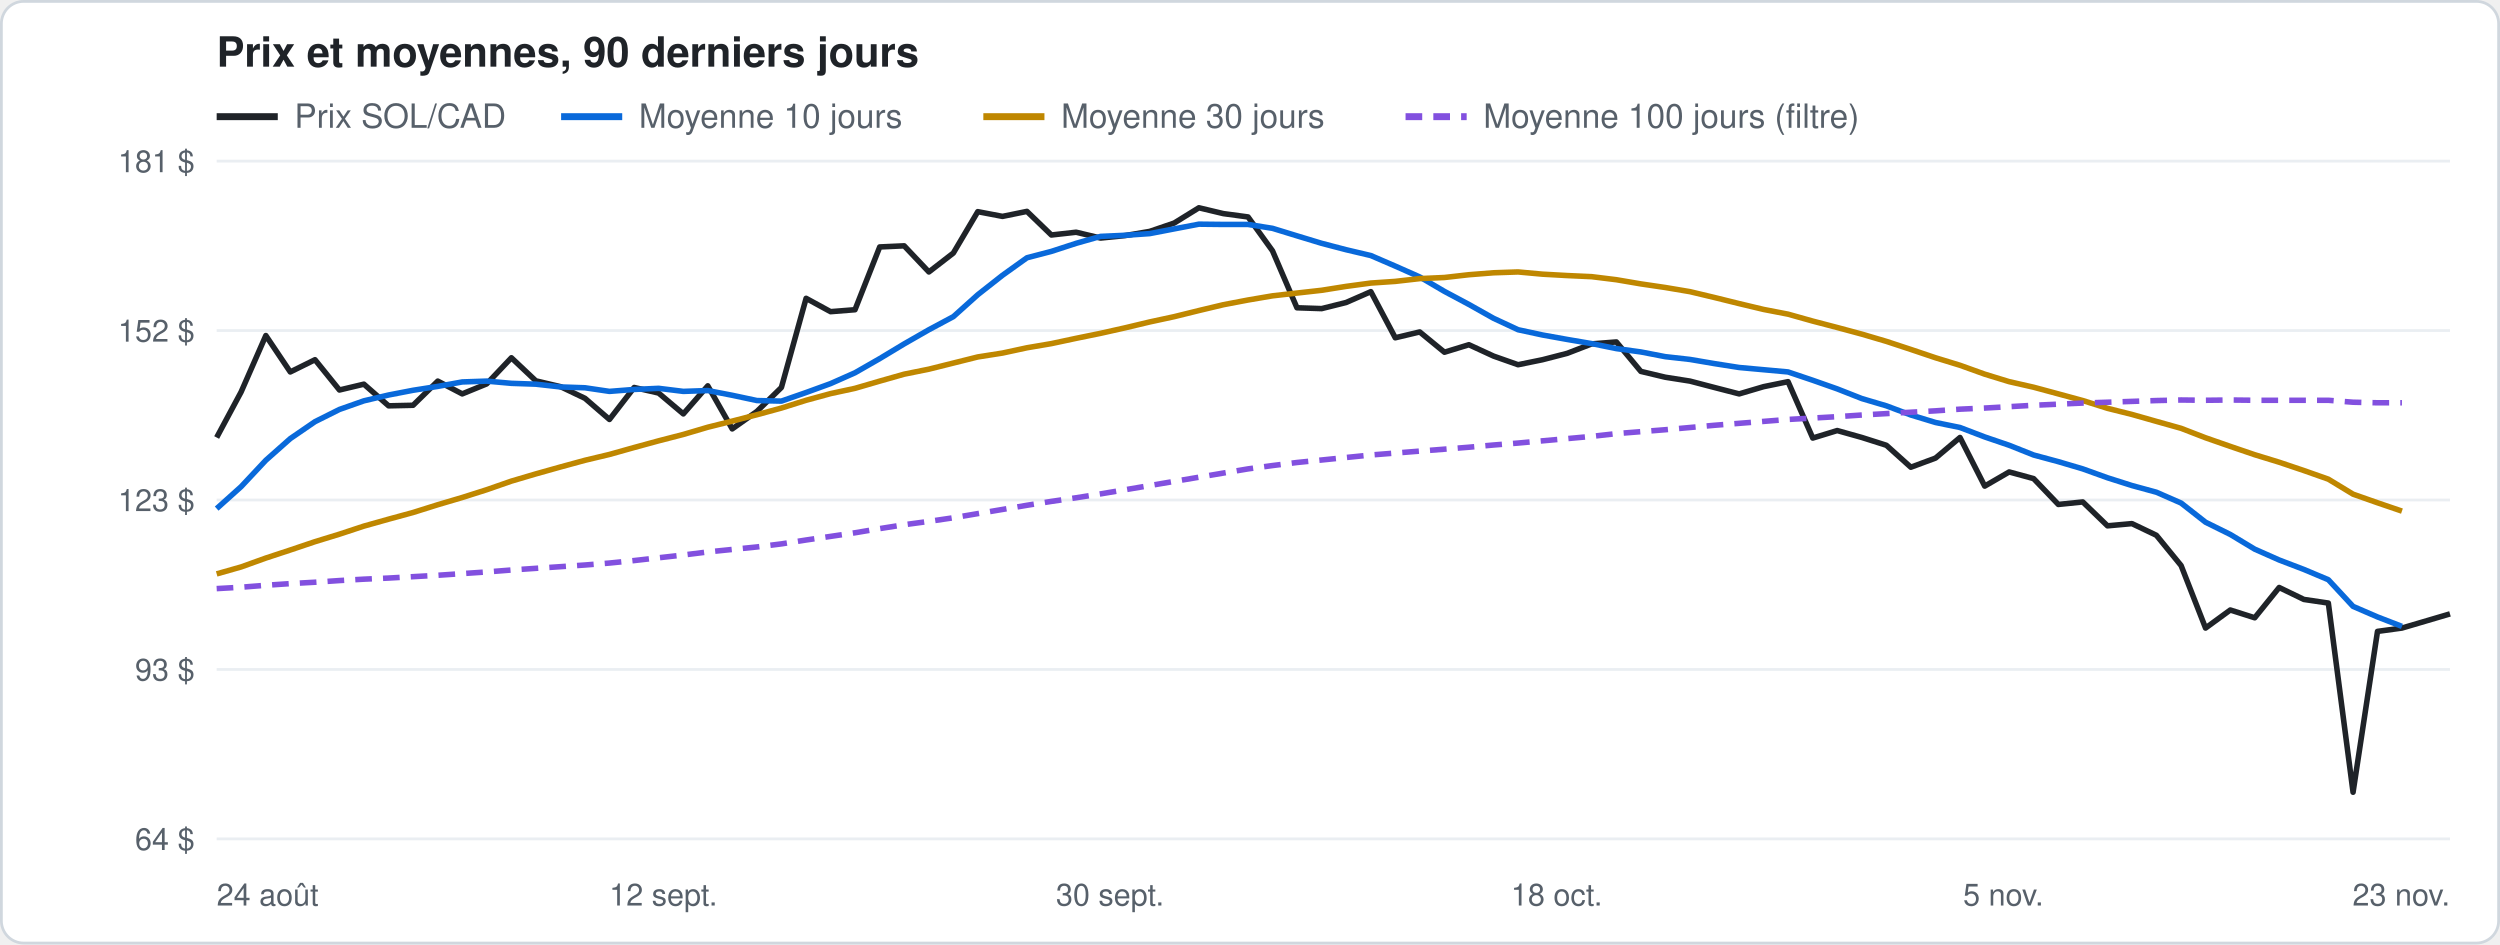
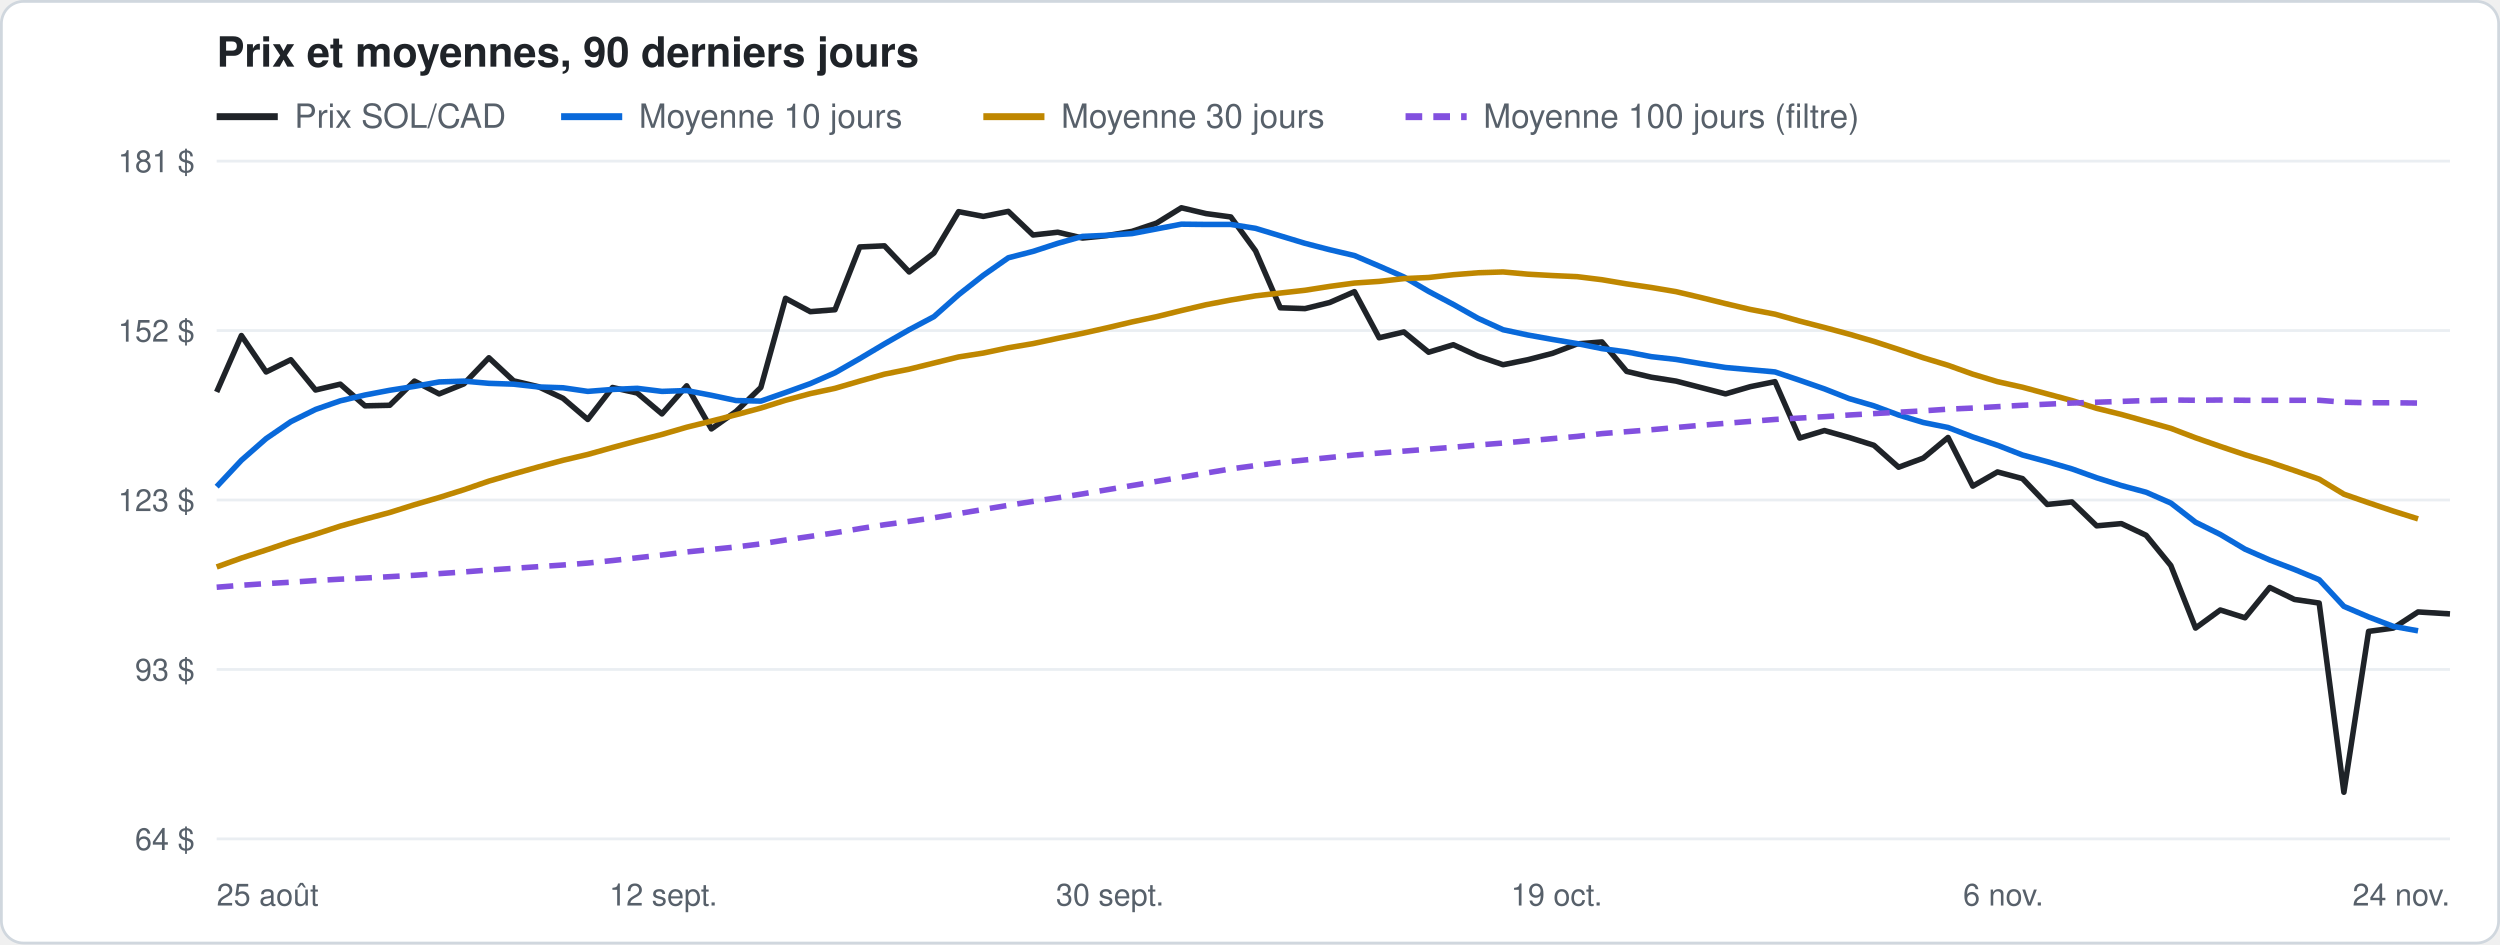
<svg xmlns="http://www.w3.org/2000/svg" width="900" height="340" viewBox="0 0 900 340" font-family="-apple-system, Segoe UI, Helvetica, Arial, sans-serif">
  <rect x="0.5" y="0.5" width="899" height="339" rx="8" fill="#ffffff" stroke="#d0d7de" />
  <text x="78" y="24" font-size="15" font-weight="600" fill="#1f2328">Prix et moyennes, 90 derniers jours</text>
  <line x1="78" y1="42" x2="100" y2="42" stroke="#1f2328" stroke-width="2.5" />
  <text x="106" y="46" font-size="12" fill="#57606a">Prix SOL/CAD</text>
  <line x1="202" y1="42" x2="224" y2="42" stroke="#0969da" stroke-width="2.5" />
  <text x="230" y="46" font-size="12" fill="#57606a">Moyenne 10 jours</text>
  <line x1="354" y1="42" x2="376" y2="42" stroke="#bf8700" stroke-width="2.5" />
  <text x="382" y="46" font-size="12" fill="#57606a">Moyenne 30 jours</text>
  <line x1="506" y1="42" x2="528" y2="42" stroke="#8250df" stroke-width="2.5" stroke-dasharray="6 4" />
  <text x="534" y="46" font-size="12" fill="#57606a">Moyenne 100 jours (filtre)</text>
  <line x1="78" y1="302.0" x2="882" y2="302.0" stroke="#eaeef2" />
  <text x="70" y="306.0" font-size="11" fill="#57606a" text-anchor="end">64 $</text>
  <line x1="78" y1="241.0" x2="882" y2="241.0" stroke="#eaeef2" />
  <text x="70" y="245.0" font-size="11" fill="#57606a" text-anchor="end">93 $</text>
  <line x1="78" y1="180.0" x2="882" y2="180.0" stroke="#eaeef2" />
  <text x="70" y="184.0" font-size="11" fill="#57606a" text-anchor="end">123 $</text>
  <line x1="78" y1="119.0" x2="882" y2="119.0" stroke="#eaeef2" />
  <text x="70" y="123.0" font-size="11" fill="#57606a" text-anchor="end">152 $</text>
  <line x1="78" y1="58.0" x2="882" y2="58.0" stroke="#eaeef2" />
  <text x="70" y="62.0" font-size="11" fill="#57606a" text-anchor="end">181 $</text>
-   <text x="78.0" y="326" font-size="11" fill="#57606a" text-anchor="start">24 août</text>
+   <text x="78.0" y="326" font-size="11" fill="#57606a" text-anchor="start">25 août</text>
  <text x="238.8" y="326" font-size="11" fill="#57606a" text-anchor="middle">12 sept.</text>
  <text x="399.6" y="326" font-size="11" fill="#57606a" text-anchor="middle">30 sept.</text>
-   <text x="560.4" y="326" font-size="11" fill="#57606a" text-anchor="middle">18 oct.</text>
-   <text x="721.2" y="326" font-size="11" fill="#57606a" text-anchor="middle">5 nov.</text>
-   <text x="882.0" y="326" font-size="11" fill="#57606a" text-anchor="end">23 nov.</text>
-   <polyline points="78.0,157.5 86.8,141.1 95.7,120.8 104.5,133.9 113.4,129.5 122.2,140.4 131.0,138.3 139.9,146.1 148.7,145.9 157.6,137.2 166.4,141.8 175.2,138.2 184.1,128.8 192.9,137.1 201.8,139.2 210.6,143.4 219.4,151.0 228.3,139.5 237.1,141.5 246.0,149.0 254.8,138.9 263.6,154.4 272.5,148.1 281.3,139.5 290.2,107.4 299.0,112.2 307.8,111.5 316.7,88.9 325.5,88.5 334.4,97.9 343.2,91.1 352.0,76.2 360.9,77.9 369.7,76.1 378.5,84.6 387.4,83.6 396.2,85.7 405.1,84.8 413.9,83.3 422.7,80.3 431.6,74.8 440.4,76.9 449.3,78.1 458.1,90.3 466.9,110.8 475.8,111.1 484.6,108.9 493.5,105.0 502.3,121.6 511.1,119.5 520.0,126.8 528.8,124.1 537.7,128.2 546.5,131.3 555.3,129.5 564.2,127.2 573.0,123.8 581.9,123.1 590.7,133.7 599.5,135.8 608.4,137.2 617.2,139.5 626.1,141.8 634.9,139.2 643.7,137.4 652.6,157.7 661.4,155.0 670.3,157.5 679.1,160.3 687.9,168.2 696.8,164.9 705.6,157.5 714.5,175.0 723.3,169.9 732.1,172.3 741.0,181.6 749.8,180.7 758.7,189.3 767.5,188.5 776.3,192.7 785.2,203.6 794.0,226.1 802.9,219.6 811.7,222.4 820.5,211.5 829.4,215.8 838.2,217.1 847.1,285.2 855.9,227.3 864.7,226.1 882.0,221.0" fill="none" stroke="#1f2328" stroke-width="2" stroke-linejoin="round" />
-   <polyline points="78.0,183.1 86.8,175.2 95.7,165.7 104.5,157.9 113.4,151.8 122.2,147.4 131.0,144.3 139.9,142.2 148.7,140.5 157.6,139.1 166.4,137.5 175.2,137.2 184.1,138.0 192.9,138.3 201.8,139.3 210.6,139.6 219.4,140.9 228.3,140.2 237.1,139.8 246.0,140.9 254.8,140.6 263.6,142.3 272.5,144.2 281.3,144.4 290.2,141.3 299.0,138.1 307.8,134.2 316.7,129.1 325.5,123.8 334.4,118.7 343.2,114.0 352.0,106.1 360.9,99.1 369.7,92.8 378.5,90.5 387.4,87.6 396.2,85.1 405.1,84.7 413.9,84.1 422.7,82.4 431.6,80.7 440.4,80.8 449.3,80.8 458.1,82.2 466.9,84.9 475.8,87.6 484.6,89.9 493.5,92.0 502.3,95.8 511.1,99.7 520.0,104.9 528.8,109.6 537.7,114.6 546.5,118.7 555.3,120.6 564.2,122.2 573.0,123.7 581.9,125.5 590.7,126.7 599.5,128.4 608.4,129.4 617.2,130.9 626.1,132.3 634.9,133.1 643.7,133.9 652.6,136.9 661.4,140.0 670.3,143.5 679.1,146.1 687.9,149.4 696.8,152.1 705.6,153.9 714.5,157.3 723.3,160.3 732.1,163.8 741.0,166.2 749.8,168.8 758.7,172.0 767.5,174.8 776.3,177.2 785.2,181.1 794.0,188.0 802.9,192.4 811.7,197.7 820.5,201.6 829.4,205.0 838.2,208.7 847.1,218.3 855.9,222.1 864.7,225.5" fill="none" stroke="#0969da" stroke-width="2" stroke-linejoin="round" />
-   <polyline points="78.0,206.6 86.8,204.1 95.7,200.9 104.5,198.0 113.4,195.0 122.2,192.3 131.0,189.4 139.9,186.9 148.7,184.5 157.6,181.7 166.4,179.1 175.2,176.3 184.1,173.2 192.9,170.6 201.8,168.1 210.6,165.7 219.4,163.6 228.3,161.1 237.1,158.7 246.0,156.4 254.8,153.8 263.6,151.6 272.5,149.3 281.3,146.9 290.2,144.1 299.0,141.7 307.8,139.8 316.7,137.2 325.5,134.7 334.4,132.9 343.2,130.7 352.0,128.5 360.9,127.1 369.7,125.2 378.5,123.7 387.4,121.8 396.2,120.0 405.1,118.0 413.9,115.9 422.7,114.0 431.6,111.8 440.4,109.7 449.3,108.0 458.1,106.5 466.9,105.5 475.8,104.5 484.6,103.1 493.5,101.9 502.3,101.3 511.1,100.3 520.0,99.9 528.8,98.9 537.7,98.2 546.5,97.9 555.3,98.7 564.2,99.2 573.0,99.6 581.9,100.7 590.7,102.2 599.5,103.5 608.4,105.0 617.2,107.1 626.1,109.3 634.9,111.4 643.7,113.1 652.6,115.6 661.4,117.9 670.3,120.3 679.1,122.9 687.9,125.8 696.8,128.8 705.6,131.5 714.5,134.7 723.3,137.4 732.1,139.4 741.0,141.8 749.8,144.2 758.7,147.0 767.5,149.2 776.3,151.7 785.2,154.2 794.0,157.6 802.9,160.7 811.7,163.7 820.5,166.4 829.4,169.4 838.2,172.5 847.1,177.9 855.9,181.0 864.7,184.0" fill="none" stroke="#bf8700" stroke-width="2" stroke-linejoin="round" />
-   <polyline points="78.0,211.9 86.8,211.4 95.7,210.7 104.5,210.1 113.4,209.6 122.2,209.0 131.0,208.5 139.9,208.1 148.7,207.6 157.6,207.1 166.4,206.5 175.2,205.9 184.1,205.2 192.9,204.6 201.8,204.0 210.6,203.4 219.4,202.7 228.3,201.8 237.1,200.8 246.0,199.8 254.8,198.7 263.6,197.8 272.5,196.9 281.3,195.8 290.2,194.4 299.0,193.1 307.8,191.8 316.7,190.3 325.5,188.9 334.4,187.7 343.2,186.4 352.0,184.9 360.9,183.4 369.7,181.9 378.5,180.5 387.4,179.2 396.2,177.8 405.1,176.3 413.9,174.8 422.7,173.3 431.6,171.8 440.4,170.3 449.3,168.8 458.1,167.6 466.9,166.5 475.8,165.6 484.6,164.7 493.5,163.8 502.3,163.1 511.1,162.4 520.0,161.7 528.8,161.0 537.7,160.2 546.5,159.5 555.3,158.7 564.2,157.9 573.0,157.1 581.9,156.1 590.7,155.4 599.5,154.7 608.4,153.9 617.2,153.1 626.1,152.4 634.9,151.7 643.7,151.0 652.6,150.5 661.4,150.0 670.3,149.4 679.1,148.9 687.9,148.4 696.8,147.9 705.6,147.3 714.5,146.9 723.3,146.4 732.1,145.9 741.0,145.5 749.8,145.1 758.7,144.8 767.5,144.5 776.3,144.2 785.2,144.0 794.0,144.1 802.9,144.0 811.7,144.1 820.5,144.1 829.4,144.1 838.2,144.1 847.1,144.8 855.9,145.0 864.7,145.0" fill="none" stroke="#8250df" stroke-width="2" stroke-linejoin="round" stroke-dasharray="6 4" />
+   <text x="560.4" y="326" font-size="11" fill="#57606a" text-anchor="middle">19 oct.</text>
+   <text x="721.2" y="326" font-size="11" fill="#57606a" text-anchor="middle">6 nov.</text>
+   <text x="882.0" y="326" font-size="11" fill="#57606a" text-anchor="end">24 nov.</text>
+   <polyline points="78.0,141.1 86.9,120.8 95.8,133.9 104.7,129.5 113.6,140.4 122.5,138.3 131.4,146.1 140.3,145.9 149.2,137.2 158.1,141.8 167.0,138.2 176.0,128.8 184.9,137.1 193.8,139.2 202.7,143.4 211.6,151.0 220.5,139.5 229.4,141.5 238.3,149.0 247.2,138.9 256.1,154.4 265.0,148.1 273.9,139.5 282.8,107.4 291.7,112.2 300.6,111.5 309.5,88.9 318.4,88.5 327.3,97.9 336.2,91.1 345.1,76.2 354.0,77.9 363.0,76.1 371.9,84.6 380.8,83.6 389.7,85.7 398.6,84.8 407.5,83.3 416.4,80.3 425.3,74.8 434.2,76.9 443.1,78.1 452.0,90.3 460.9,110.8 469.8,111.1 478.7,108.9 487.6,105.0 496.5,121.6 505.4,119.5 514.3,126.8 523.2,124.1 532.1,128.2 541.1,131.3 550.0,129.5 558.9,127.2 567.8,123.8 576.7,123.1 585.6,133.7 594.5,135.8 603.4,137.2 612.3,139.5 621.2,141.8 630.1,139.2 639.0,137.4 647.9,157.7 656.8,155.0 665.7,157.5 674.6,160.3 683.5,168.2 692.4,164.9 701.3,157.5 710.2,175.0 719.1,169.9 728.1,172.3 737.0,181.6 745.9,180.7 754.8,189.3 763.7,188.5 772.6,192.7 781.5,203.6 790.4,226.1 799.3,219.6 808.2,222.4 817.1,211.5 826.0,215.8 834.9,217.1 843.8,285.2 852.7,227.3 861.6,226.1 870.5,220.3 882.0,221.0" fill="none" stroke="#1f2328" stroke-width="2" stroke-linejoin="round" />
+   <polyline points="78.0,175.2 86.9,165.7 95.8,157.9 104.7,151.8 113.6,147.4 122.5,144.3 131.4,142.2 140.3,140.5 149.2,139.1 158.1,137.5 167.0,137.2 176.0,138.0 184.9,138.3 193.8,139.3 202.7,139.6 211.6,140.9 220.5,140.2 229.4,139.8 238.3,140.9 247.2,140.6 256.1,142.3 265.0,144.2 273.9,144.4 282.8,141.3 291.7,138.1 300.6,134.2 309.5,129.1 318.4,123.8 327.3,118.7 336.2,114.0 345.1,106.1 354.0,99.1 363.0,92.8 371.9,90.5 380.8,87.6 389.7,85.1 398.6,84.7 407.5,84.1 416.4,82.4 425.3,80.7 434.2,80.8 443.1,80.8 452.0,82.2 460.9,84.9 469.8,87.6 478.7,89.9 487.6,92.0 496.5,95.8 505.4,99.7 514.3,104.9 523.2,109.6 532.1,114.6 541.1,118.7 550.0,120.6 558.9,122.2 567.8,123.7 576.7,125.5 585.6,126.7 594.5,128.4 603.4,129.4 612.3,130.9 621.2,132.3 630.1,133.1 639.0,133.9 647.9,136.9 656.8,140.0 665.7,143.5 674.6,146.1 683.5,149.4 692.4,152.1 701.3,153.9 710.2,157.3 719.1,160.3 728.1,163.8 737.0,166.2 745.9,168.8 754.8,172.0 763.7,174.8 772.6,177.2 781.5,181.1 790.4,188.0 799.3,192.4 808.2,197.7 817.1,201.6 826.0,205.0 834.9,208.7 843.8,218.3 852.7,222.1 861.6,225.5 870.5,227.1" fill="none" stroke="#0969da" stroke-width="2" stroke-linejoin="round" />
+   <polyline points="78.0,204.1 86.9,200.9 95.8,198.0 104.7,195.0 113.6,192.3 122.5,189.4 131.4,186.9 140.3,184.5 149.2,181.7 158.1,179.1 167.0,176.3 176.0,173.2 184.9,170.6 193.8,168.1 202.7,165.7 211.6,163.6 220.5,161.1 229.4,158.7 238.3,156.4 247.2,153.8 256.1,151.6 265.0,149.3 273.9,146.9 282.8,144.1 291.7,141.7 300.6,139.8 309.5,137.2 318.4,134.7 327.3,132.9 336.2,130.7 345.1,128.5 354.0,127.1 363.0,125.2 371.9,123.7 380.8,121.8 389.7,120.0 398.6,118.0 407.5,115.9 416.4,114.0 425.3,111.8 434.2,109.7 443.1,108.0 452.0,106.5 460.9,105.5 469.8,104.5 478.7,103.1 487.6,101.9 496.5,101.3 505.4,100.3 514.3,99.9 523.2,98.9 532.1,98.2 541.1,97.9 550.0,98.7 558.9,99.2 567.8,99.6 576.7,100.7 585.6,102.2 594.5,103.5 603.4,105.0 612.3,107.1 621.2,109.3 630.1,111.4 639.0,113.1 647.9,115.6 656.8,117.9 665.7,120.3 674.6,122.9 683.5,125.8 692.4,128.8 701.3,131.5 710.2,134.7 719.1,137.4 728.1,139.4 737.0,141.8 745.9,144.2 754.8,147.0 763.7,149.2 772.6,151.7 781.5,154.2 790.4,157.6 799.3,160.7 808.2,163.7 817.1,166.4 826.0,169.4 834.9,172.5 843.8,177.9 852.7,181.0 861.6,184.0 870.5,186.8" fill="none" stroke="#bf8700" stroke-width="2" stroke-linejoin="round" />
+   <polyline points="78.0,211.4 86.9,210.7 95.8,210.1 104.7,209.6 113.6,209.0 122.5,208.5 131.4,208.1 140.3,207.6 149.2,207.1 158.1,206.5 167.0,205.9 176.0,205.2 184.9,204.6 193.8,204.0 202.7,203.4 211.6,202.7 220.5,201.8 229.4,200.8 238.3,199.8 247.2,198.7 256.1,197.8 265.0,196.9 273.9,195.8 282.8,194.4 291.7,193.1 300.6,191.8 309.5,190.3 318.4,188.9 327.3,187.7 336.2,186.4 345.1,184.9 354.0,183.4 363.0,181.9 371.9,180.5 380.8,179.2 389.7,177.8 398.6,176.3 407.5,174.8 416.4,173.3 425.3,171.8 434.2,170.3 443.1,168.8 452.0,167.6 460.9,166.5 469.8,165.6 478.7,164.7 487.6,163.8 496.5,163.1 505.4,162.4 514.3,161.7 523.2,161.0 532.1,160.2 541.1,159.5 550.0,158.7 558.9,157.9 567.8,157.1 576.7,156.1 585.6,155.4 594.5,154.7 603.4,153.9 612.3,153.1 621.2,152.4 630.1,151.7 639.0,151.0 647.9,150.5 656.8,150.0 665.7,149.4 674.6,148.9 683.5,148.4 692.4,147.9 701.3,147.3 710.2,146.9 719.1,146.4 728.1,145.9 737.0,145.5 745.9,145.1 754.8,144.8 763.7,144.5 772.6,144.2 781.5,144.0 790.4,144.1 799.3,144.0 808.2,144.1 817.1,144.1 826.0,144.1 834.9,144.1 843.8,144.8 852.7,145.0 861.6,145.0 870.5,145.1" fill="none" stroke="#8250df" stroke-width="2" stroke-linejoin="round" stroke-dasharray="6 4" />
</svg>
